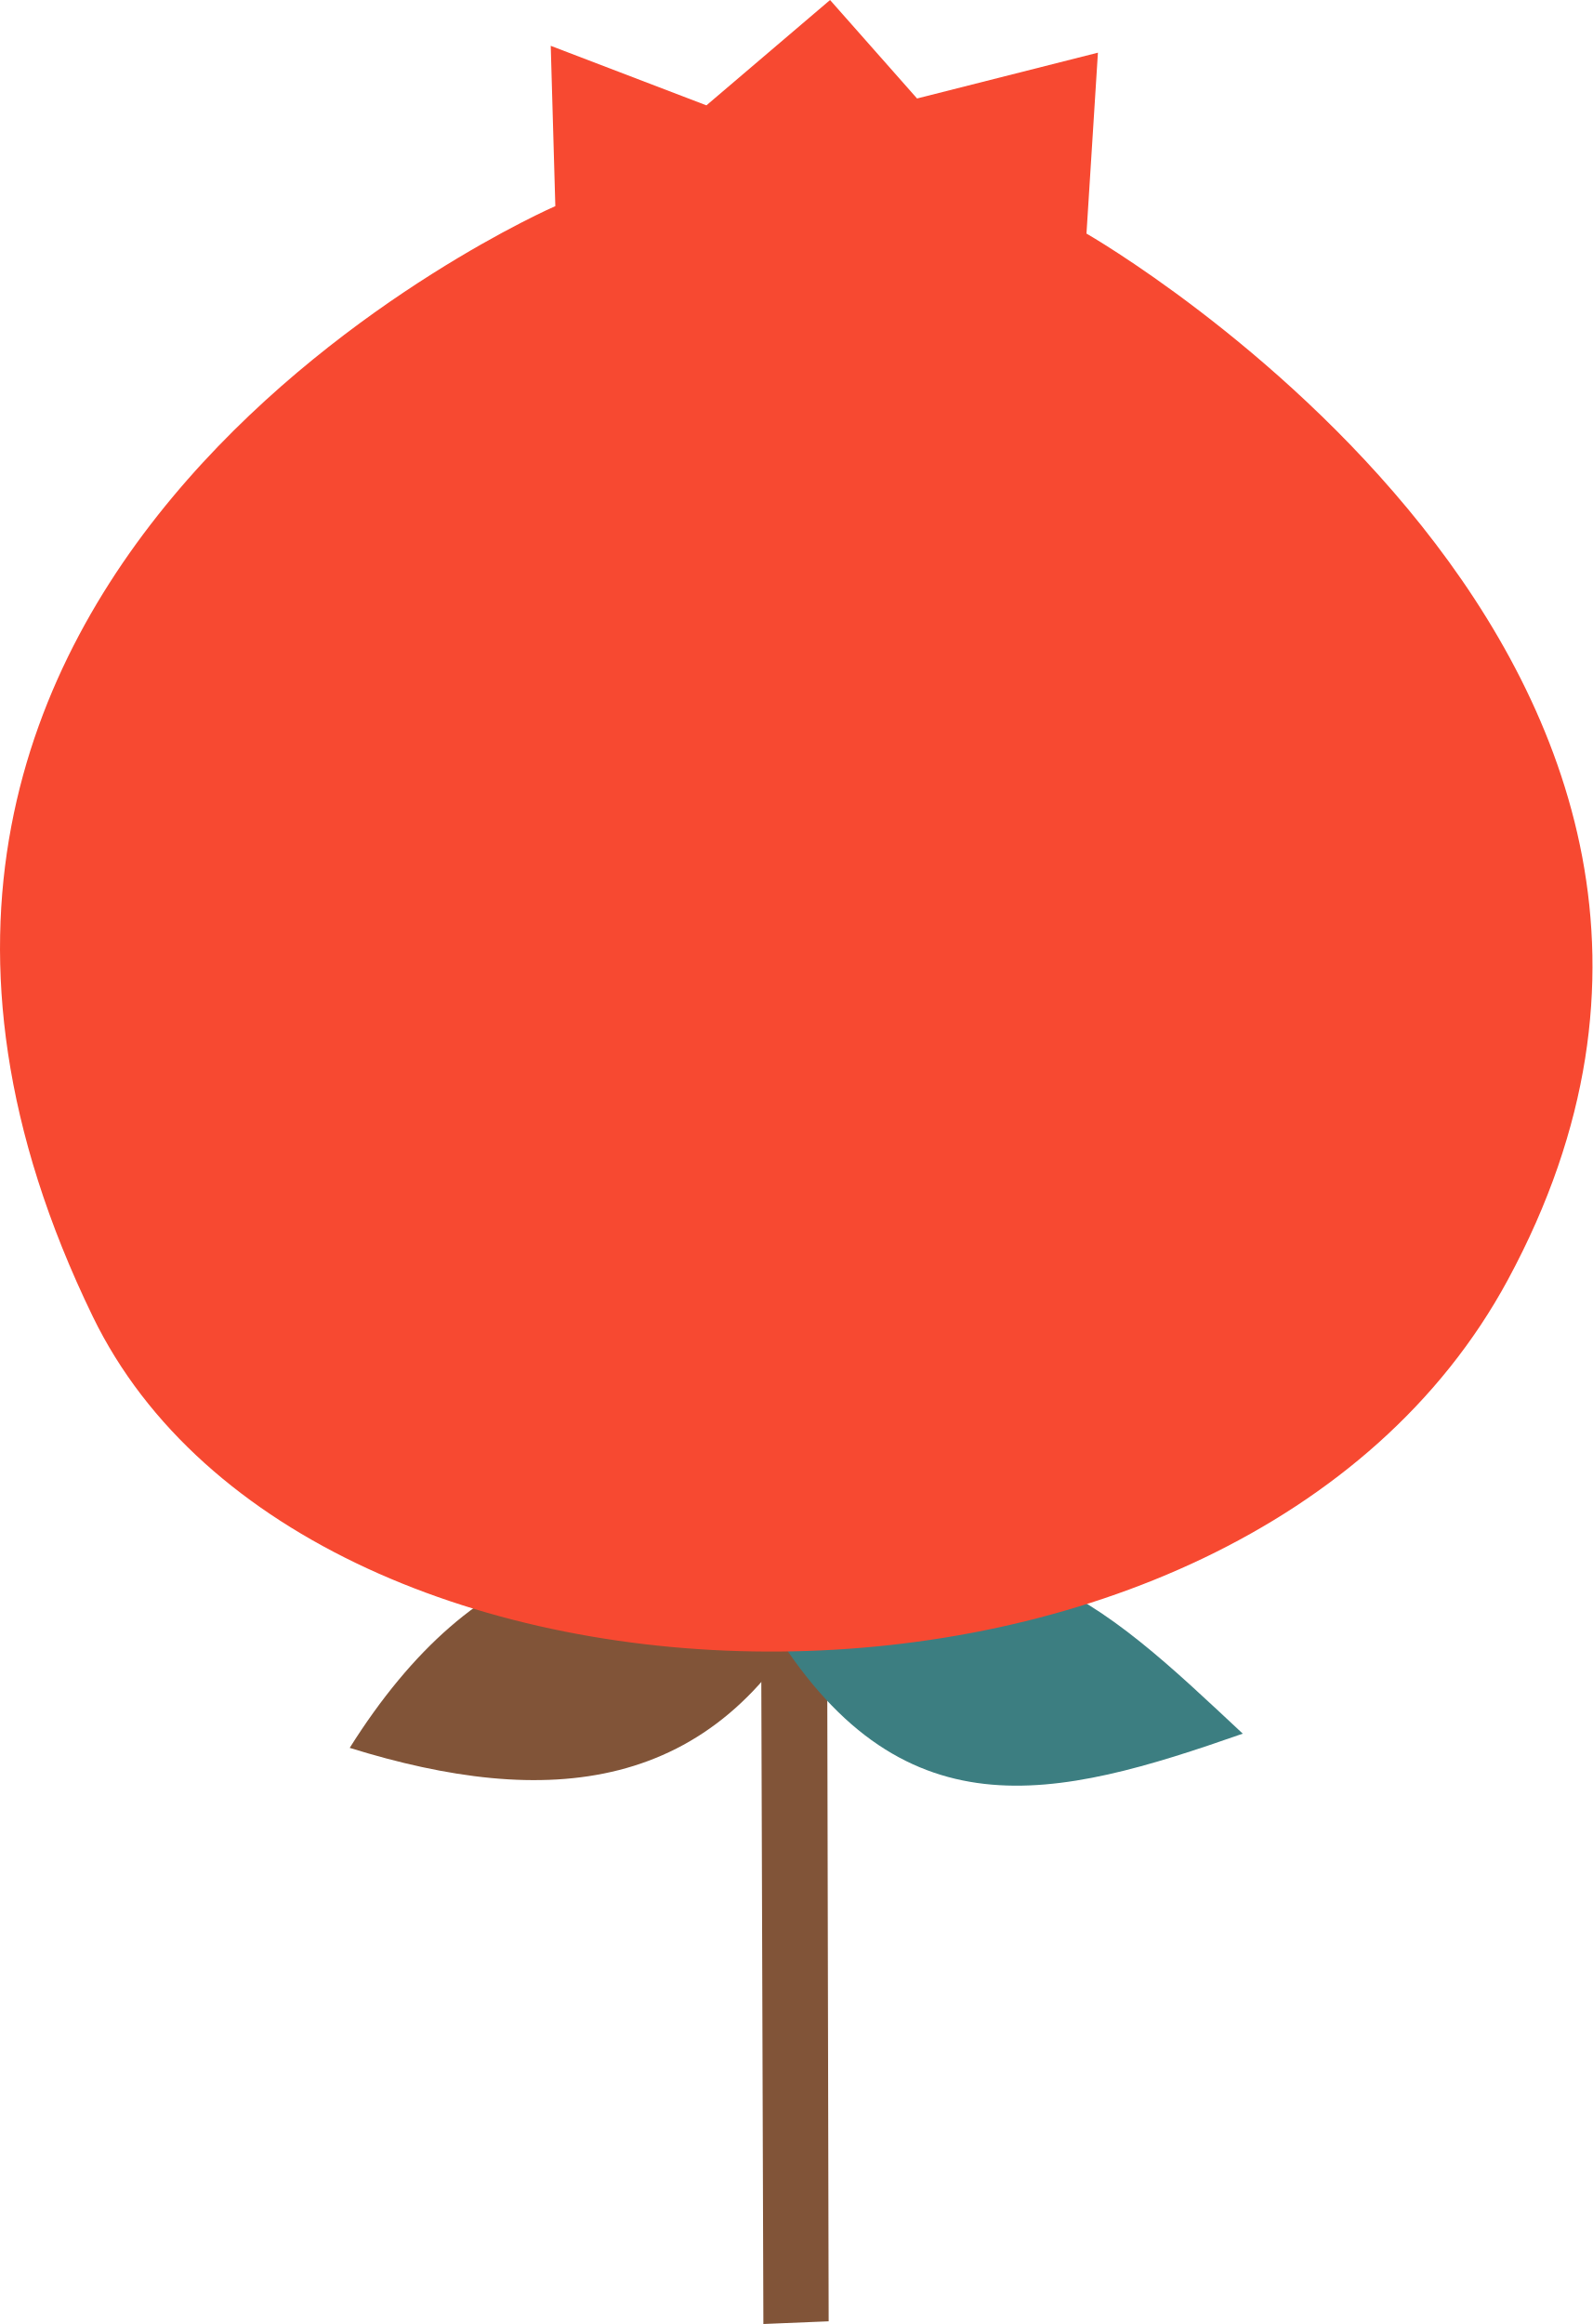
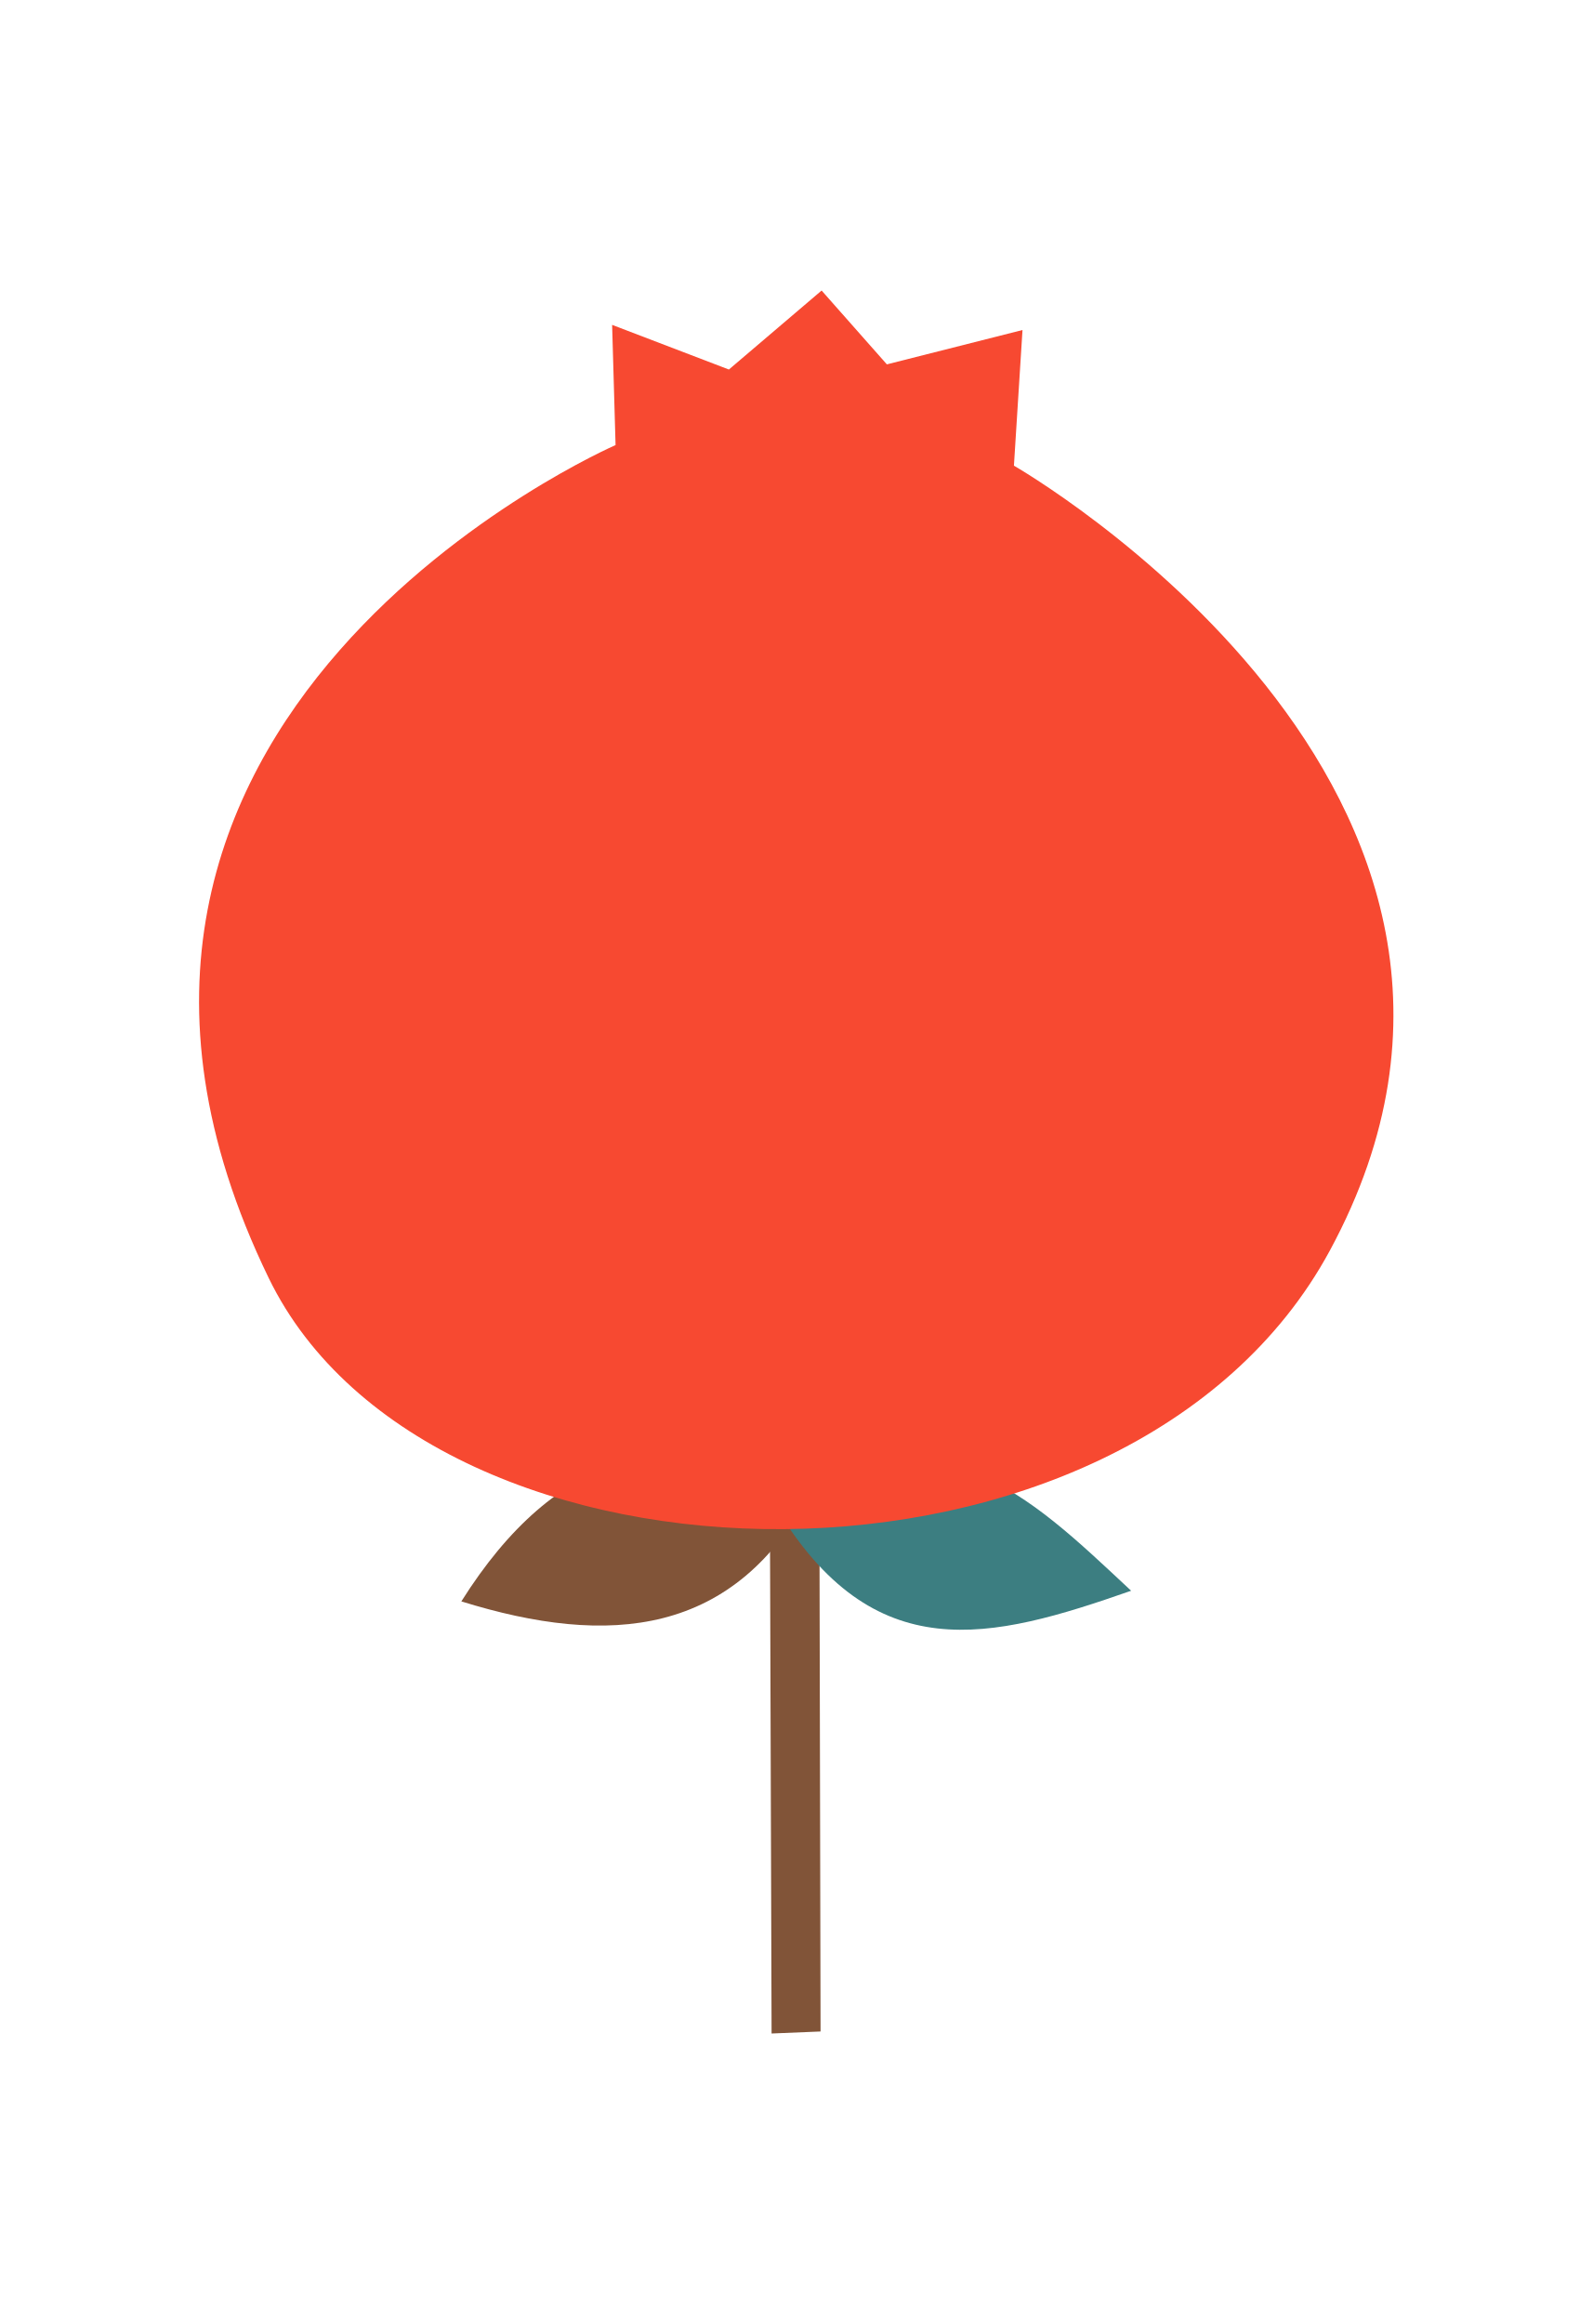
<svg xmlns="http://www.w3.org/2000/svg" width="405.481" height="591.615" viewBox="0 0 107.284 156.531" version="1.1" id="svg8">
  <defs id="defs2" />
  <g id="layer1" transform="translate(-369.2022,-95.11346)">
-     <path style="fill:#815438;fill-opacity:1;stroke:none;stroke-width:0.265px;stroke-linecap:butt;stroke-linejoin:miter;stroke-opacity:1" d="m 424.289,202.772 c -12.45,-6.29 -23.052,-3.398 -31.527,10.068 13.227,4.114 24.635,3.228 31.527,-10.068 z" id="path1365-3" />
-     <path style="fill:#815438;fill-opacity:1;stroke:none;stroke-width:0.265px;stroke-linecap:butt;stroke-linejoin:miter;stroke-opacity:1" d="m 425.028,251.464 -0.099,-45.135 -4.445,-0.082 0.146,45.398" id="path1367-6" />
-     <path style="fill:#3c7e81;fill-opacity:1;stroke:none;stroke-width:0.265px;stroke-linecap:butt;stroke-linejoin:miter;stroke-opacity:1" d="m 452.926,211.883 c -9.433,-8.807 -17.294,-16.723 -31.943,-7.559 8.81,14.681 19.309,11.98 31.943,7.559 z" id="path1363-7" />
-     <path style="fill:#f74931;fill-opacity:1;stroke:none;stroke-width:0.265px;stroke-linecap:butt;stroke-linejoin:miter;stroke-opacity:1" d="m 406.614,108.995 -0.309,-10.796 10.488,4.01 8.329,-7.095 5.861,6.632 12.185,-3.085 -0.771,12.185 c 0,0 50.791,29.047 28.379,70.486 -18.12,33.504 -80.783,32.39 -95.317,2.468 -24.569,-50.581 31.156,-74.804 31.156,-74.804 z" id="path556" />
+     <path style="fill:#815438;fill-opacity:1;stroke:none;stroke-width:0.198px;stroke-linecap:butt;stroke-linejoin:miter;stroke-opacity:1" d="m 423.928,195.423 c -9.337,-4.717 -17.289,-2.549 -23.645,7.551 9.92,3.085 18.476,2.421 23.645,-7.551 z" id="path1365-3" />
+     <path style="fill:#815438;fill-opacity:1;stroke:none;stroke-width:0.198px;stroke-linecap:butt;stroke-linejoin:miter;stroke-opacity:1" d="m 424.482,231.943 -0.074,-33.851 -3.334,-0.062 0.109,34.049" id="path1367-6" />
+     <path style="fill:#3c7e81;fill-opacity:1;stroke:none;stroke-width:0.198px;stroke-linecap:butt;stroke-linejoin:miter;stroke-opacity:1" d="m 445.405,202.257 c -7.074,-6.605 -12.97,-12.542 -23.957,-5.669 6.607,11.01 14.482,8.985 23.957,5.669 z" id="path1363-7" />
+     <path style="fill:#f74931;fill-opacity:1;stroke:none;stroke-width:0.198px;stroke-linecap:butt;stroke-linejoin:miter;stroke-opacity:1" d="m 410.672,125.091 -0.232,-8.097 7.866,3.008 6.247,-5.321 4.396,4.974 9.138,-2.314 -0.578,9.138 c 0,0 38.093,21.786 21.284,52.864 -13.59,25.128 -60.587,24.293 -71.488,1.851 -18.427,-37.936 23.367,-56.103 23.367,-56.103 z" id="path556" />
  </g>
</svg>
